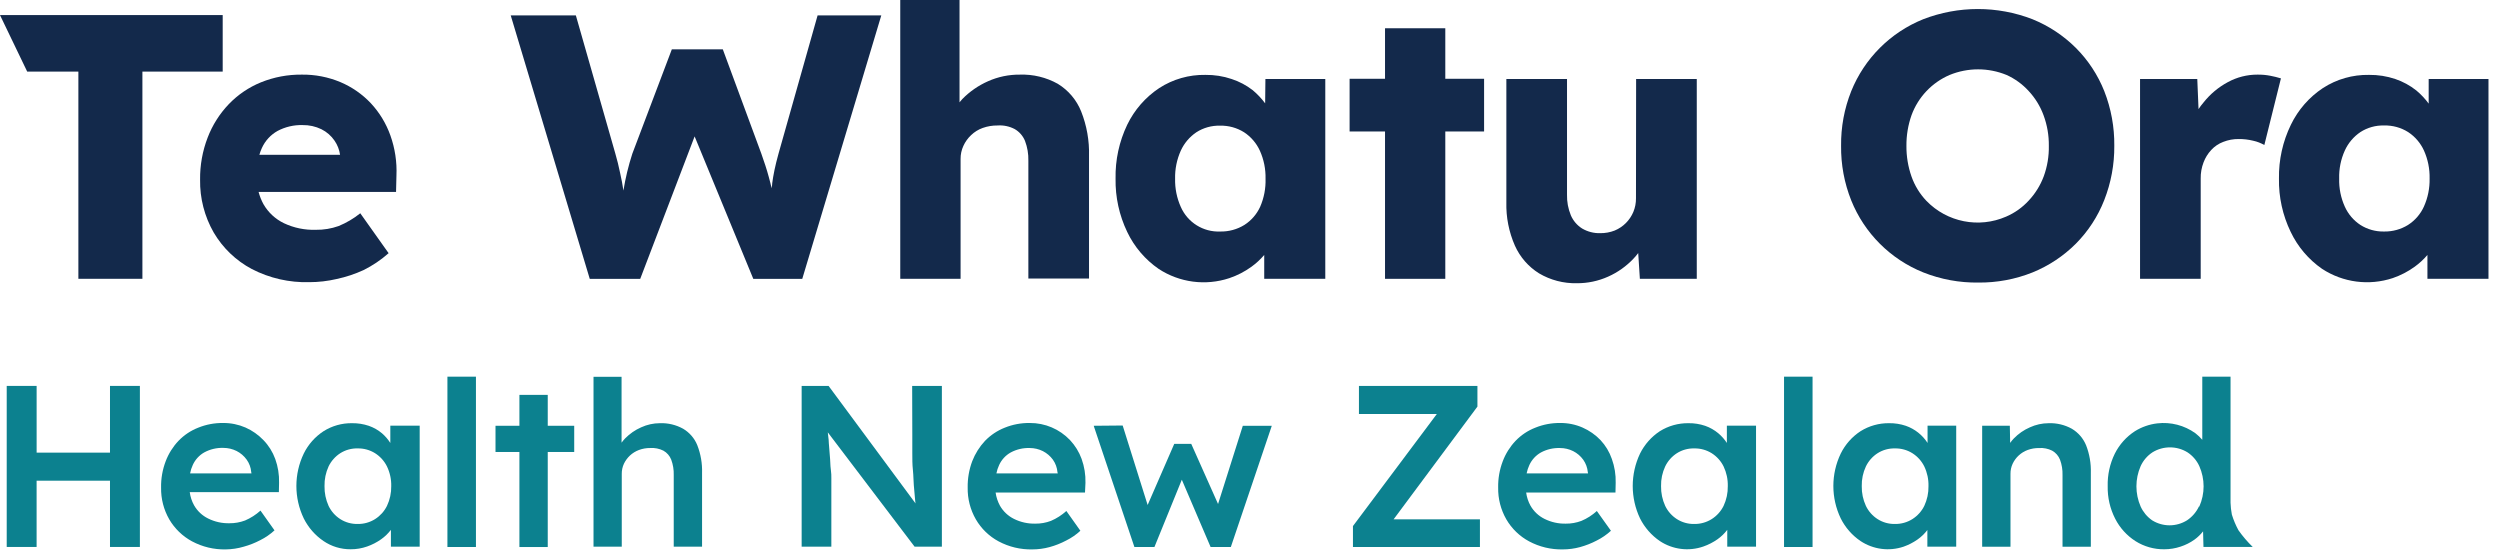
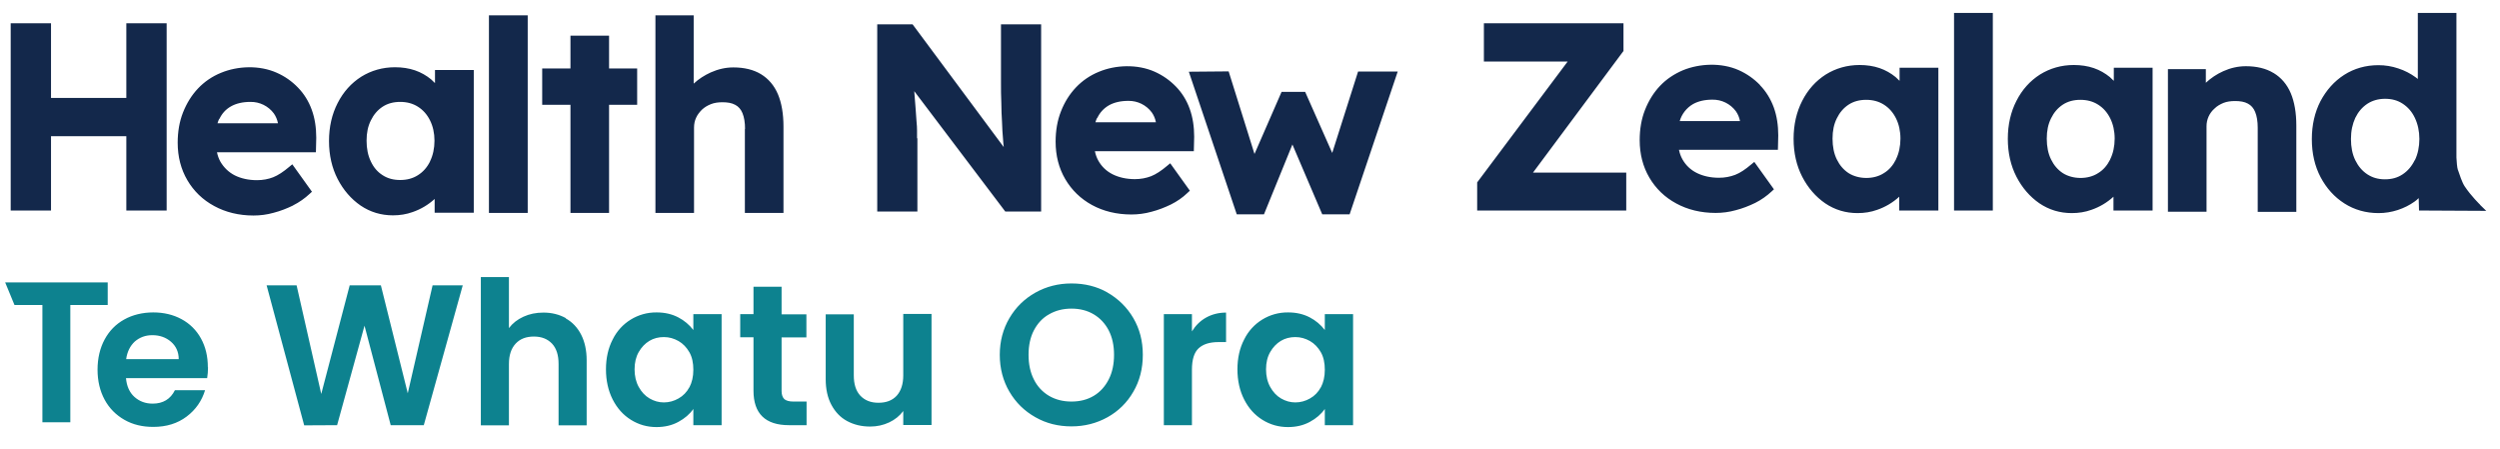
- <svg xmlns="http://www.w3.org/2000/svg" fill="none" viewBox="0 0 217 48" id="logo-light-theme">
-   <path fill="#13294B" d="M91.823 7.278a6.318 6.318 0 00-3.305-.8 6.609 6.609 0 00-2.75.571 7.18 7.18 0 00-2.24 1.55c-.064.067-.121.138-.179.209-.02.025-.04.051-.062.076V0h-5.145v24.2h5.237V13.802a2.636 2.636 0 01.245-1.143c.16-.351.388-.668.67-.932.289-.277.633-.49 1.011-.623.41-.145.841-.217 1.275-.212a2.773 2.773 0 011.492.309c.406.233.722.595.898 1.029.208.547.307 1.13.292 1.715v10.234h5.265v-10.64a9.76 9.76 0 00-.686-3.876 4.974 4.974 0 00-2.018-2.384zm-24.6 7.49c.085-.43.205-.887.36-1.458l3.384-11.972h5.529l-6.86 22.868h-4.249L60.293 11.84l-4.722 12.366h-4.38l-6.86-22.868h5.654l3.43 12.006c.155.543.292 1.08.407 1.652.122.538.219 1.052.291 1.544a21.585 21.585 0 01.772-3.196l3.43-9.062h4.425l3.34 9.045c.256.72.48 1.395.65 2.03.092.337.178.663.247.983.005-.048.013-.095.02-.142.016-.094.031-.188.031-.287.04-.332.109-.715.195-1.143z" />
-   <path fill="#13294B" fill-rule="evenodd" d="M29.552 7.129a7.827 7.827 0 012.635 1.83 8.073 8.073 0 011.698 2.795c.4 1.121.58 2.31.526 3.499l-.034 1.406H22.445c.098.37.24.728.423 1.064a4.11 4.11 0 001.778 1.652 6.026 6.026 0 002.767.572c.674.01 1.344-.1 1.978-.326a7.602 7.602 0 001.881-1.11l2.459 3.465a10.028 10.028 0 01-2.167 1.464 11.2 11.2 0 01-2.338.777c-.778.182-1.574.274-2.373.275a10.25 10.25 0 01-5.002-1.143 8.41 8.41 0 01-3.305-3.173 8.924 8.924 0 01-1.178-4.574 9.855 9.855 0 01.658-3.665 8.69 8.69 0 011.83-2.893 8.112 8.112 0 012.795-1.898 9.216 9.216 0 013.55-.669 8.416 8.416 0 013.35.652zm-6.815 5.706c-.09.193-.165.394-.223.6h7.003a2.86 2.86 0 00-.474-1.218 2.99 2.99 0 00-1.144-1 3.603 3.603 0 00-1.635-.36 4.374 4.374 0 00-2.172.508 3.219 3.219 0 00-1.355 1.47z" clip-rule="evenodd" />
-   <path fill="#13294B" d="M195.955 6.477c.369-.004.736.028 1.098.097.314.06.626.136.932.229l-1.441 5.786a3.334 3.334 0 00-.96-.372 5.105 5.105 0 00-1.264-.149 3.547 3.547 0 00-1.338.246 2.69 2.69 0 00-1.046.703c-.292.313-.519.68-.669 1.08a3.743 3.743 0 00-.246 1.402V24.2h-5.265V6.86h4.968l.109 2.607c.133-.199.278-.39.434-.572a6.776 6.776 0 012.11-1.766 5.346 5.346 0 012.578-.652zM19.33 1.31H0l2.361 4.905h4.442V24.2h5.558V6.215h6.969V1.31z" />
-   <path fill="#13294B" fill-rule="evenodd" d="M176.421 1.67a11.379 11.379 0 013.762 2.486 11.13 11.13 0 012.469 3.756c.592 1.512.887 3.123.869 4.746a12.623 12.623 0 01-.874 4.716 11.143 11.143 0 01-2.464 3.78 11.378 11.378 0 01-3.757 2.492 12.334 12.334 0 01-4.711.88 12.471 12.471 0 01-4.773-.88 11.268 11.268 0 01-6.255-6.249 12.382 12.382 0 01-.88-4.74 12.41 12.41 0 01.88-4.745 11.294 11.294 0 016.249-6.243 13.15 13.15 0 019.485 0zm-.332 15.744a6.294 6.294 0 001.309-2.11 7.326 7.326 0 00.441-2.646 7.386 7.386 0 00-.458-2.653 6.222 6.222 0 00-1.292-2.104 5.831 5.831 0 00-1.921-1.395 6.519 6.519 0 00-4.94 0 6.076 6.076 0 00-3.31 3.499 7.802 7.802 0 00-.44 2.653 7.87 7.87 0 00.44 2.664 5.92 5.92 0 001.292 2.11 6.186 6.186 0 006.918 1.372 5.717 5.717 0 001.961-1.39z" clip-rule="evenodd" />
-   <path fill="#13294B" d="M142.003 17.203c.006.41-.072.816-.229 1.195-.15.353-.365.675-.634.949-.28.285-.615.51-.984.663-.4.157-.827.234-1.257.229a2.941 2.941 0 01-1.573-.406 2.53 2.53 0 01-.977-1.144 4.428 4.428 0 01-.332-1.8V6.86h-5.265v10.703a8.786 8.786 0 00.743 3.762 5.459 5.459 0 002.092 2.401c.993.587 2.13.884 3.282.858a6.535 6.535 0 002.716-.572c.83-.369 1.578-.9 2.201-1.561.146-.154.284-.316.411-.486l.143 2.235h4.94V6.86h-5.265l-.012 10.343z" />
-   <path fill="#13294B" fill-rule="evenodd" d="M210.809 8.993V6.86H216V24.2h-5.299v-2.07c-.328.385-.7.729-1.109 1.024a7.29 7.29 0 01-1.899.984 7.12 7.12 0 01-6.134-.8 8.164 8.164 0 01-2.727-3.208 10.207 10.207 0 01-1.018-4.631 10.29 10.29 0 011.035-4.67 8.002 8.002 0 012.779-3.185A7.126 7.126 0 01205.63 6.5c.777-.01 1.55.112 2.286.36a6.078 6.078 0 011.818.99c.403.336.764.72 1.075 1.143zm-1.789 10.53a3.698 3.698 0 001.372-1.583 5.65 5.65 0 00.497-2.441 5.625 5.625 0 00-.491-2.436 3.812 3.812 0 00-1.373-1.6 3.745 3.745 0 00-2.092-.572 3.615 3.615 0 00-2.047.572 3.853 3.853 0 00-1.355 1.6 5.537 5.537 0 00-.491 2.436c-.023.84.145 1.675.491 2.441a3.736 3.736 0 001.35 1.584 3.692 3.692 0 002.046.572 3.838 3.838 0 002.093-.572z" clip-rule="evenodd" />
-   <path fill="#13294B" d="M125.452 2.453h-5.232v4.385h-3.075v4.574h3.075v12.79h5.232v-12.79h3.367V6.838h-3.367V2.453z" />
-   <path fill="#13294B" fill-rule="evenodd" d="M108.734 7.826a6.77 6.77 0 011.081 1.144l.023-2.11h5.197V24.2h-5.3v-2.07c-.328.385-.7.729-1.109 1.024a7.206 7.206 0 01-1.921.99 7.112 7.112 0 01-6.129-.801 8.141 8.141 0 01-2.733-3.208 10.29 10.29 0 01-1.012-4.63 10.365 10.365 0 011.012-4.677 8.002 8.002 0 012.779-3.184 7.139 7.139 0 014.002-1.144c.777-.01 1.55.11 2.286.36a6.069 6.069 0 011.824.966zm-.72 11.698a3.691 3.691 0 001.372-1.584 5.654 5.654 0 00.463-2.424 5.612 5.612 0 00-.492-2.435 3.802 3.802 0 00-1.372-1.601 3.75 3.75 0 00-2.092-.572 3.626 3.626 0 00-2.047.572 3.853 3.853 0 00-1.355 1.6 5.64 5.64 0 00-.492 2.436c-.019.84.149 1.674.492 2.441a3.573 3.573 0 003.43 2.139 3.838 3.838 0 002.093-.572z" clip-rule="evenodd" />
-   <path fill="#0C818F" d="M41.312 32.697h-2.476v14.78h2.476v-14.78zm15.973 4.036c.7-.025 1.394.141 2.007.48.559.33.993.834 1.235 1.435.297.765.437 1.581.412 2.401v6.404H58.48v-6.226a3.534 3.534 0 00-.217-1.327 1.532 1.532 0 00-.68-.783 2.212 2.212 0 00-1.144-.229 2.732 2.732 0 00-.983.172 2.374 2.374 0 00-.778.48 2.443 2.443 0 00-.52.709 2.023 2.023 0 00-.189.88v6.324h-2.452V32.708h2.435v5.717a3.34 3.34 0 01.32-.383c.396-.4.863-.723 1.378-.949a3.927 3.927 0 011.635-.36z" />
-   <path fill="#0C818F" fill-rule="evenodd" d="M33.88 38.448V36.95h2.549v10.502h-2.498V45.99c-.239.314-.524.59-.847.818a4.912 4.912 0 01-1.217.628 4.214 4.214 0 01-1.43.24 4.116 4.116 0 01-2.355-.714A5.145 5.145 0 0126.367 45a6.51 6.51 0 010-5.632 4.888 4.888 0 011.715-1.938c.74-.467 1.6-.709 2.475-.697a4.38 4.38 0 011.458.229c.418.145.806.366 1.144.651a3.8 3.8 0 01.72.835zm-1.322 6.609c.442-.28.798-.675 1.03-1.143a3.854 3.854 0 00.371-1.716 3.752 3.752 0 00-.371-1.715 2.859 2.859 0 00-1.03-1.143 2.755 2.755 0 00-1.515-.418 2.692 2.692 0 00-1.509.418c-.436.28-.786.676-1.012 1.143a3.905 3.905 0 00-.354 1.715c-.01.591.11 1.177.354 1.716a2.8 2.8 0 001.012 1.143c.45.287.976.434 1.51.423a2.756 2.756 0 001.515-.423z" clip-rule="evenodd" />
-   <path fill="#0C818F" d="M79.188 37.694v1.623c0 .509 0 1.006.051 1.47.03.268.04.532.051.79.008.186.015.37.03.547.034.423.068.835.108 1.23 0 .075.011.145.022.216.007.042.014.084.018.127l-7.547-10.2h-2.338v13.956h2.578v-5.958c0-.188 0-.44-.04-.691a6.347 6.347 0 01-.052-.652l-.016-.297c-.022-.353-.058-.77-.1-1.252l-.009-.103a5.37 5.37 0 00-.053-.629 14.123 14.123 0 01-.038-.343l7.535 9.925h2.367V33.497h-2.579l.012 4.197z" />
-   <path fill="#0C818F" fill-rule="evenodd" d="M23.891 39.838a5.66 5.66 0 01.332 2.07l-.017.811H16.47c.052.402.18.79.377 1.144.283.494.707.892 1.218 1.143a3.946 3.946 0 001.846.412c.465.005.926-.077 1.36-.24.491-.21.943-.5 1.339-.858l1.217 1.715a5.336 5.336 0 01-1.229.847c-.46.242-.945.434-1.446.571a5.716 5.716 0 01-1.555.235 5.928 5.928 0 01-2.927-.698 5.083 5.083 0 01-1.979-1.91 5.323 5.323 0 01-.708-2.76 6.082 6.082 0 01.4-2.288 5.3 5.3 0 011.109-1.766 4.781 4.781 0 011.715-1.144 5.563 5.563 0 012.167-.406 4.772 4.772 0 011.938.395c.585.259 1.113.63 1.555 1.092a4.575 4.575 0 011.023 1.635zM16.5 41.09h5.328l-.022-.114a2.139 2.139 0 00-.4-1.087 2.435 2.435 0 00-.87-.743 2.572 2.572 0 00-1.143-.269 3.247 3.247 0 00-1.67.395 2.39 2.39 0 00-.989 1.086 3.055 3.055 0 00-.234.732z" clip-rule="evenodd" />
-   <path fill="#0C818F" d="M3.178 39.289h6.369v-5.792h2.595v13.979H9.547v-5.752h-6.37v5.752H.583V33.497h2.596v5.792zm44.366-5.014h-2.459v2.682H43.01v2.275h2.075v8.25h2.459v-8.25h2.298v-2.275h-2.298v-2.682z" />
-   <path fill="#0C818F" fill-rule="evenodd" d="M167.312 38.448V36.95h2.487v10.502h-2.504v-1.446a3.84 3.84 0 01-.846.818 5.039 5.039 0 01-1.224.629 4.285 4.285 0 01-3.733-.492A5.149 5.149 0 01159.777 45a6.503 6.503 0 010-5.632 4.918 4.918 0 011.715-1.938 4.573 4.573 0 012.481-.697c.496-.007.989.07 1.458.229a3.691 3.691 0 011.881 1.486zm-1.315 6.609c.441-.28.797-.675 1.029-1.143a3.849 3.849 0 00.366-1.716 3.739 3.739 0 00-.366-1.715 2.858 2.858 0 00-1.029-1.143 2.76 2.76 0 00-1.521-.418 2.686 2.686 0 00-1.503.418c-.436.28-.786.676-1.012 1.143a3.818 3.818 0 00-.36 1.715 3.919 3.919 0 00.36 1.716 2.8 2.8 0 001.012 1.143 2.69 2.69 0 001.503.423 2.761 2.761 0 001.521-.423z" clip-rule="evenodd" />
-   <path fill="#0C818F" d="M179.833 37.214a3.865 3.865 0 00-2.007-.48 3.93 3.93 0 00-1.635.36 4.383 4.383 0 00-1.378.95 3.12 3.12 0 00-.331.4l-.029-1.493h-2.401v10.503h2.458V41.13a2.027 2.027 0 01.189-.88 2.334 2.334 0 011.298-1.19c.316-.116.651-.174.989-.17.394-.028.789.05 1.143.228.31.176.55.452.68.783.157.424.231.875.218 1.327v6.226h2.458V41.05a6.117 6.117 0 00-.412-2.4 2.994 2.994 0 00-1.24-1.436zm-24.979-4.517h2.476v14.78h-2.476v-14.78z" />
-   <path fill="#0C818F" fill-rule="evenodd" d="M194.297 46.024a7.371 7.371 0 01-.572-1.36 6.515 6.515 0 01-.114-1.024V32.697h-2.453v5.477a4.03 4.03 0 00-.6-.571 4.735 4.735 0 00-3.308-.854 4.72 4.72 0 00-1.935.676 4.99 4.99 0 00-1.749 1.95 6.067 6.067 0 00-.618 2.83c-.02.98.204 1.951.652 2.824a5.012 5.012 0 001.755 1.938c.75.475 1.622.722 2.51.71.478 0 .953-.077 1.407-.23a4.42 4.42 0 001.206-.606 3.75 3.75 0 00.749-.72l.034 1.355h4.277a10.17 10.17 0 01-1.241-1.452zm-3.43-2.058a2.967 2.967 0 01-1.029 1.195 2.859 2.859 0 01-3.036 0 2.95 2.95 0 01-.995-1.195 4.385 4.385 0 010-3.505c.223-.489.58-.905 1.029-1.2a2.9 2.9 0 013.036 0c.449.295.806.711 1.029 1.2a4.318 4.318 0 010 3.505h-.034zm-40.975-5.518V36.95h2.532v10.502h-2.498V45.99c-.238.314-.524.59-.846.818a5.046 5.046 0 01-1.224.628 4.287 4.287 0 01-3.785-.474A5.225 5.225 0 01142.356 45a6.56 6.56 0 010-5.632 4.982 4.982 0 011.715-1.938 4.579 4.579 0 012.482-.697c.495-.007.988.07 1.458.229.417.146.804.367 1.143.651.286.24.534.522.738.835zm-1.315 6.609c.441-.28.797-.675 1.029-1.143a3.863 3.863 0 00.366-1.716 3.751 3.751 0 00-.366-1.715 2.858 2.858 0 00-1.029-1.143 2.762 2.762 0 00-1.521-.418 2.687 2.687 0 00-1.504.418c-.436.28-.786.676-1.012 1.143a3.831 3.831 0 00-.36 1.715c-.01.592.113 1.178.36 1.716.225.467.576.863 1.012 1.143.449.286.972.434 1.504.423a2.763 2.763 0 001.521-.423z" clip-rule="evenodd" />
-   <path fill="#0C818F" d="M105.727 43.748l-2.327-5.22h-1.475l-2.31 5.306-2.167-6.9-2.515.023 3.533 10.525h1.738l2.378-5.843 2.499 5.843h1.755l3.556-10.525h-2.516l-2.149 6.791zm22.514-10.25v1.794l-7.278 9.788h7.495v2.401h-11.022v-1.818l7.283-9.73h-6.763v-2.436h10.285z" />
-   <path fill="#0C818F" fill-rule="evenodd" d="M140.241 41.908a5.675 5.675 0 00-.332-2.07 4.572 4.572 0 00-.983-1.635 4.877 4.877 0 00-1.561-1.092 4.729 4.729 0 00-1.933-.395 5.56 5.56 0 00-2.166.406 4.787 4.787 0 00-1.716 1.144 5.3 5.3 0 00-1.109 1.766 6.076 6.076 0 00-.4 2.287 5.325 5.325 0 00.709 2.762 5.05 5.05 0 001.978 1.91 5.935 5.935 0 002.922.697c.506 0 1.009-.067 1.498-.2.503-.138.99-.33 1.452-.572a5.342 5.342 0 001.229-.846l-1.224-1.715a4.66 4.66 0 01-1.337.857 3.713 3.713 0 01-1.355.24 3.93 3.93 0 01-1.847-.411 2.858 2.858 0 01-1.218-1.144 3.235 3.235 0 01-.377-1.143h7.752l.018-.846zm-2.396-.818h-5.334a3.32 3.32 0 01.24-.732 2.408 2.408 0 011.006-1.086 3.263 3.263 0 011.653-.383c.396 0 .788.092 1.143.269.345.175.642.43.869.743a2.2 2.2 0 01.4 1.086l.023.103zm-43.96-1.252a5.66 5.66 0 01.333 2.07l-.04.846h-7.759c.056.4.184.788.378 1.143.283.494.707.892 1.217 1.144a3.95 3.95 0 001.853.411 3.71 3.71 0 001.355-.24c.49-.21.942-.5 1.338-.858l1.217 1.716c-.367.34-.78.624-1.229.846-.46.244-.944.435-1.446.572-.488.133-.992.2-1.498.2a5.94 5.94 0 01-2.927-.698 5.032 5.032 0 01-1.973-1.91 5.322 5.322 0 01-.709-2.76 6.202 6.202 0 01.395-2.288 5.482 5.482 0 011.109-1.766 4.881 4.881 0 011.715-1.144 5.58 5.58 0 012.167-.406 4.776 4.776 0 013.499 1.487 4.769 4.769 0 011.006 1.635zm-7.397 1.252h5.328l-.028-.103a2.19 2.19 0 00-.395-1.086 2.482 2.482 0 00-.869-.743 2.578 2.578 0 00-1.143-.27 3.247 3.247 0 00-1.647.384 2.378 2.378 0 00-1.006 1.086c-.11.233-.191.479-.24.732z" clip-rule="evenodd" />
+ <svg xmlns="http://www.w3.org/2000/svg" viewBox="0 0 145 26" id="logo-light-theme">
+   <path d="M66.83 6.53c-.15-.21-.34-.37-.58-.49-.23-.12-.5-.18-.78-.18-.45 0-.83.09-1.13.26-.29.17-.52.41-.67.73-.04.08-.07.16-.1.26h3.51c-.04-.21-.12-.4-.24-.57Zm33.31-.57a1.69 1.69 0 0 0-.78-.18c-.45 0-.83.09-1.13.26-.3.17-.52.41-.67.73-.04.08-.07.16-.1.26h3.51c-.04-.21-.12-.4-.24-.57-.15-.21-.35-.37-.58-.49Zm-84.24.63c-.15-.21-.35-.37-.58-.49-.23-.12-.5-.18-.78-.18-.45 0-.83.09-1.13.26-.3.17-.52.41-.67.73-.04.08-.07.16-.1.26h3.51c-.04-.21-.12-.4-.24-.57Zm8.35-.38c-.3-.19-.64-.28-1.03-.28s-.73.09-1.02.28c-.29.19-.52.45-.68.79-.16.34-.25.74-.25 1.18s.08.86.25 1.21c.16.34.39.6.68.79.29.19.63.28 1.02.28s.73-.09 1.03-.28.53-.45.7-.79c.17-.35.26-.75.26-1.2s-.09-.84-.26-1.18c-.17-.34-.4-.6-.7-.79Zm97.49-.13c-.29-.19-.64-.28-1.03-.28s-.73.09-1.02.28c-.29.19-.52.45-.68.79-.17.34-.25.74-.25 1.18s.08.86.25 1.21c.16.34.39.6.68.79.57.37 1.46.38 2.05 0 .3-.19.53-.46.7-.79.17-.35.26-.75.26-1.2s-.09-.84-.26-1.18c-.17-.34-.4-.6-.7-.79Zm17.67-.06c-.3-.19-.63-.29-1.03-.29s-.73.1-1.03.29c-.3.2-.53.46-.7.82-.17.35-.25.76-.25 1.22s.09.88.25 1.23c.17.35.4.62.7.82.29.2.64.29 1.02.29s.73-.1 1.03-.29c.3-.2.53-.47.7-.82.17-.35.26-.76.26-1.23s-.09-.87-.26-1.22-.4-.62-.7-.82Zm-30.09.06c-.29-.19-.64-.28-1.03-.28s-.73.09-1.02.28c-.29.19-.52.46-.68.79-.17.34-.25.74-.25 1.18s.08.86.25 1.21c.16.34.39.6.68.79.58.37 1.46.37 2.05 0 .3-.19.53-.46.7-.79.17-.35.26-.75.26-1.2s-.09-.84-.26-1.18c-.17-.34-.4-.6-.7-.79Z" style="fill:none" />
+   <path d="M43.22 7.47v4.88h2.24V7.34c0-.74-.11-1.37-.32-1.87-.22-.52-.56-.91-.99-1.17-.43-.26-.97-.39-1.6-.39-.45 0-.88.1-1.31.29-.37.17-.7.38-.99.65V.89h-2.22v11.46h2.24V7.4c0-.21.04-.4.12-.57.08-.18.2-.33.34-.47.15-.14.32-.24.52-.32.2-.08.43-.11.67-.11.29 0 .54.04.74.15.19.1.33.26.42.48.1.24.15.55.15.92ZM33.1 12.35h2.24V6.08h1.63V3.97h-1.63v-1.9H33.1v1.9h-1.64v2.11h1.64v6.27zm-7.87-7.54c-.07-.07-.15-.14-.22-.21-.27-.22-.58-.4-.93-.52-.35-.12-.74-.18-1.16-.18-.72 0-1.38.19-1.96.55-.58.37-1.04.88-1.37 1.53-.33.64-.5 1.38-.5 2.2s.17 1.56.5 2.2c.33.64.78 1.16 1.33 1.54.56.38 1.19.57 1.88.57.4 0 .78-.06 1.14-.19a3.652 3.652 0 0 0 1.28-.76v.8h2.27V4.06h-2.25v.75Zm-.28 4.56c-.17.34-.4.6-.7.79s-.64.28-1.03.28-.73-.09-1.02-.28c-.3-.19-.52-.45-.68-.79-.17-.35-.25-.75-.25-1.21s.08-.84.25-1.18c.16-.33.39-.6.68-.79.29-.19.63-.28 1.02-.28s.73.09 1.03.28c.3.19.53.45.7.79.17.34.26.74.26 1.18s-.09.86-.26 1.2ZM28.37.89h2.25v11.46h-2.25zM2.96 7.9h4.37v4.31h2.34V1.35H7.33v4.33H2.96V1.35H.62v10.86h2.34V7.9zM113.38.75h2.25v11.46h-2.25zm30.53 11.13s-.52-.5-.9-1.07c-.15-.22-.31-.71-.38-.92l-.02-.05c-.04-.11-.07-.48-.08-.7V.75h-2.24v3.83l-.13-.1c-.29-.21-.63-.39-1-.51a3.57 3.57 0 0 0-1.16-.19c-.73 0-1.4.19-1.98.56-.58.37-1.04.89-1.38 1.53-.33.64-.5 1.38-.5 2.2s.17 1.57.51 2.21c.34.64.8 1.15 1.38 1.52.58.37 1.25.56 1.98.56.38 0 .75-.06 1.12-.18.36-.12.68-.28.96-.48.09-.06.17-.13.25-.21l.02.72 3.9.02-.36-.35Zm-3.8-2.59c-.17.35-.4.62-.7.82-.3.2-.63.29-1.03.29s-.73-.1-1.02-.29c-.3-.2-.53-.47-.7-.82-.17-.35-.25-.76-.25-1.23s.09-.87.25-1.22c.17-.35.4-.62.7-.82.29-.19.64-.29 1.03-.29s.73.09 1.03.29c.3.2.53.46.7.82.17.36.26.77.26 1.22s-.09.88-.26 1.23Zm-123.1 2.62c.36-.18.68-.41.96-.67l.13-.12-1.14-1.59-.17.14c-.34.29-.66.5-.94.61-.28.11-.6.17-.94.17-.49 0-.93-.1-1.29-.28-.35-.18-.63-.45-.83-.79a1.86 1.86 0 0 1-.2-.55h5.74l.02-.84c0-.58-.08-1.13-.26-1.62-.18-.5-.45-.93-.8-1.29a3.84 3.84 0 0 0-1.23-.86c-1.01-.45-2.26-.4-3.23 0-.52.21-.97.52-1.34.91-.37.39-.66.86-.87 1.39-.21.53-.31 1.12-.31 1.76 0 .81.19 1.54.56 2.17.37.63.89 1.14 1.56 1.5.66.36 1.43.55 2.28.55.39 0 .78-.05 1.17-.16.39-.1.77-.25 1.12-.42ZM12.73 6.9c.15-.32.37-.56.67-.73.3-.17.68-.26 1.13-.26a1.66 1.66 0 0 1 1.36.67c.12.17.2.37.24.57h-3.51c.03-.1.06-.18.1-.26Zm40.48 1.12v-.45c0-.16-.01-.33-.03-.52l-.05-.71c-.02-.29-.05-.62-.08-1.02v-.03l5.28 6.98h2.08V1.41h-2.33v3.34c0 .43 0 .84.02 1.22 0 .38.02.75.04 1.1.01.35.03.69.06 1.01.01.15.02.31.04.45l-5.29-7.12H50.9v10.86h2.33V8.02Zm48.91-3.09c-.35-.36-.76-.65-1.23-.86-1.01-.45-2.27-.39-3.23 0-.52.22-.97.52-1.34.91-.37.39-.66.86-.87 1.39-.21.53-.31 1.12-.31 1.76 0 .81.19 1.54.56 2.17.37.63.89 1.14 1.56 1.5.66.36 1.43.55 2.29.55.38 0 .78-.05 1.17-.16.39-.1.77-.25 1.12-.42.36-.18.68-.41.96-.67l.13-.12-1.14-1.59-.17.14c-.34.29-.65.5-.94.61-.29.11-.6.17-.94.17-.49 0-.93-.1-1.29-.28-.36-.18-.64-.45-.83-.79a1.86 1.86 0 0 1-.2-.55h5.74l.02-.84c0-.58-.08-1.12-.26-1.62-.18-.49-.45-.93-.8-1.29Zm-4.66 2.1a1.691 1.691 0 0 1 .77-.99c.3-.17.68-.26 1.13-.26a1.66 1.66 0 0 1 1.36.67c.12.17.2.36.24.57h-3.51Zm25.18-2.35c-.07-.07-.15-.14-.22-.21-.27-.22-.58-.4-.93-.52-.35-.12-.74-.18-1.16-.18-.72 0-1.38.19-1.96.55-.58.37-1.04.88-1.37 1.53-.33.64-.5 1.38-.5 2.2s.17 1.56.5 2.2c.33.64.78 1.16 1.33 1.54.56.38 1.19.57 1.88.57.4 0 .78-.06 1.14-.19a3.652 3.652 0 0 0 1.28-.76v.8h2.27V3.93h-2.25v.75Zm-.2 4.57c-.17.34-.4.61-.7.79-.58.38-1.47.37-2.05 0-.29-.19-.52-.46-.68-.79-.17-.34-.25-.75-.25-1.21s.08-.84.25-1.18c.16-.33.39-.6.68-.79.29-.19.63-.28 1.02-.28s.73.09 1.03.28c.3.19.53.45.7.79.17.34.26.74.26 1.18s-.09.86-.26 1.2Zm-12.23-4.57c-.07-.07-.15-.14-.22-.21-.27-.22-.58-.4-.93-.52-.35-.12-.74-.18-1.16-.18-.72 0-1.38.19-1.96.55-.58.37-1.04.88-1.37 1.53-.33.64-.5 1.38-.5 2.2s.17 1.56.5 2.2c.33.64.78 1.16 1.33 1.54.56.38 1.19.57 1.88.57.4 0 .78-.06 1.14-.19a3.652 3.652 0 0 0 1.28-.76v.8h2.27V3.93h-2.25v.75Zm-.2 4.57c-.17.34-.4.61-.7.79-.58.38-1.47.37-2.05 0-.29-.19-.52-.46-.68-.79-.17-.34-.25-.75-.25-1.21s.08-.84.25-1.18c.16-.33.39-.6.68-.79.29-.19.63-.28 1.02-.28s.73.09 1.03.28c.3.19.53.45.7.79.17.34.26.74.26 1.18s-.09.86-.26 1.2ZM94.16 3.01l.04-.05V1.35h-8.1v2.22h4.86l-5.25 7.01v1.63h8.65v-2.2h-5.41l5.21-7zm37.75 1.22c-.43-.26-.97-.39-1.6-.39-.45 0-.89.1-1.31.29-.38.17-.72.4-1.01.67v-.79h-2.2v8.27h2.24V7.33a1.355 1.355 0 0 1 .47-1.04c.14-.14.32-.24.51-.32.2-.08.43-.11.68-.11.29 0 .54.04.74.15.19.1.33.26.42.48.1.24.15.55.15.92v4.88h2.24V7.28c0-.74-.11-1.37-.32-1.87-.22-.52-.56-.91-.99-1.17ZM77.3 8.87l-1.57-3.54h-1.37l-1.57 3.6-1.5-4.79-2.31.02 2.78 8.27h1.58l1.65-4.05 1.73 4.05h1.59l2.79-8.28h-2.3l-1.5 4.72zm-8.39 2.31.13-.12-1.14-1.59-.17.14c-.34.29-.66.5-.94.61-.29.11-.6.17-.94.17-.49 0-.93-.1-1.29-.28-.36-.18-.64-.45-.83-.79a1.86 1.86 0 0 1-.2-.55h5.74l.02-.84c0-.58-.08-1.12-.26-1.62s-.45-.93-.8-1.29c-.35-.36-.76-.65-1.23-.86-1.01-.45-2.27-.4-3.23 0-.52.21-.97.52-1.34.91-.37.39-.66.85-.87 1.39-.21.53-.31 1.12-.31 1.76 0 .81.19 1.54.56 2.17.37.63.89 1.14 1.55 1.5.66.36 1.43.55 2.29.55.38 0 .78-.05 1.17-.16.39-.1.77-.25 1.12-.42.36-.18.68-.4.96-.67Zm-5.24-4.34c.15-.32.38-.56.67-.73.3-.17.68-.26 1.13-.26a1.66 1.66 0 0 1 1.36.67c.12.17.2.36.24.57h-3.51c.03-.1.06-.18.1-.26Z" style="fill:#13284b" />
+   <path d="M6.25 16.38H.3l.54 1.31h1.62v6.8h1.62v-6.8h2.17v-1.31zm5.81 4.92c0-.63-.13-1.18-.4-1.67a2.77 2.77 0 0 0-1.13-1.12c-.48-.26-1.03-.39-1.64-.39s-1.2.14-1.68.41c-.49.27-.87.66-1.14 1.16-.27.5-.41 1.09-.41 1.75s.14 1.24.41 1.74.66.89 1.15 1.17c.49.28 1.05.41 1.67.41.77 0 1.41-.2 1.94-.6.53-.4.88-.91 1.07-1.53h-1.75c-.26.52-.69.78-1.29.78-.42 0-.77-.13-1.06-.39-.29-.26-.45-.63-.49-1.09h4.71c.03-.19.05-.4.05-.63Zm-4.74-.47c.06-.43.23-.77.5-1.02.28-.24.61-.37 1.02-.37.43 0 .79.13 1.08.38.29.25.45.59.45 1.01H7.31Zm16.34 1.98-1.56-6.26h-1.81l-1.65 6.3-1.43-6.3h-1.74l2.18 8.12 1.91-.01 1.59-5.77 1.52 5.77h1.92l2.26-8.11H25.1l-1.44 6.26zm9.17-4.36c-.38-.21-.81-.32-1.3-.32-.43 0-.81.08-1.16.24-.35.16-.63.38-.84.66v-2.96H27.9v8.6h1.63v-3.56c0-.51.13-.9.39-1.18.26-.28.61-.41 1.06-.41s.79.14 1.05.41c.26.28.38.67.38 1.18v3.56h1.63V20.9c0-.58-.11-1.08-.32-1.49-.21-.41-.51-.73-.89-.94Zm7.4.69a2.61 2.61 0 0 0-.87-.73c-.36-.19-.78-.29-1.26-.29a2.803 2.803 0 0 0-2.55 1.57c-.26.5-.39 1.08-.39 1.73s.13 1.24.39 1.75.61.9 1.06 1.18c.45.28.94.42 1.48.42.48 0 .9-.1 1.27-.3.37-.2.66-.45.87-.75v.94h1.64v-6.44h-1.64v.92ZM40 22.46c-.15.28-.36.5-.63.65-.26.15-.55.23-.85.23s-.57-.08-.83-.23c-.26-.15-.47-.38-.63-.67s-.24-.63-.24-1.02.08-.72.24-1c.16-.28.37-.5.62-.65s.53-.22.84-.22.58.08.85.23c.26.15.47.37.63.65.16.28.23.62.23 1.02s-.08.73-.23 1.02Zm5.36-5.83h-1.64v1.59h-.77v1.34h.77v3.1c0 1.33.69 2 2.06 2h1.02v-1.37h-.76c-.25 0-.42-.05-.53-.14-.1-.1-.16-.25-.16-.47v-3.11h1.44v-1.34h-1.44v-1.59Zm7.05 5.14c0 .51-.13.9-.38 1.18-.26.28-.61.41-1.06.41s-.79-.14-1.05-.41c-.26-.28-.38-.67-.38-1.18v-3.54h-1.63V22c0 .57.11 1.07.33 1.48.22.41.52.73.91.94.39.21.83.32 1.34.32.39 0 .76-.08 1.1-.24.34-.16.61-.38.82-.66v.81h1.64v-6.44h-1.64v3.54Zm11.86-4.8c-.63-.36-1.33-.53-2.1-.53s-1.46.18-2.09.53c-.64.36-1.14.85-1.51 1.48-.37.63-.56 1.34-.56 2.13s.19 1.51.56 2.14.87 1.12 1.51 1.48c.63.36 1.33.53 2.09.53s1.46-.18 2.09-.53a3.88 3.88 0 0 0 1.5-1.48c.37-.63.55-1.35.55-2.14s-.18-1.5-.55-2.13a4.02 4.02 0 0 0-1.5-1.48Zm.06 5.04c-.21.41-.5.73-.87.95-.37.22-.8.33-1.29.33s-.92-.11-1.3-.33a2.25 2.25 0 0 1-.88-.95c-.21-.41-.31-.89-.31-1.43s.1-1.02.31-1.42.5-.72.88-.93c.38-.22.81-.33 1.3-.33s.92.11 1.29.33c.37.22.66.53.87.93.21.41.31.88.31 1.42s-.1 1.02-.31 1.43Zm4.83-2.79v-1h-1.63v6.44h1.63v-3.21c0-.6.13-1.01.39-1.25s.64-.36 1.16-.36h.43v-1.71c-.43 0-.82.1-1.16.29-.34.19-.61.46-.82.8Zm7.71-.08a2.61 2.61 0 0 0-.87-.73c-.36-.19-.78-.29-1.26-.29a2.803 2.803 0 0 0-2.55 1.57c-.26.5-.39 1.08-.39 1.73s.13 1.24.39 1.75.61.9 1.06 1.18c.45.28.94.42 1.48.42.48 0 .9-.1 1.27-.3.37-.2.66-.45.87-.75v.94h1.64v-6.44h-1.64v.92Zm-.23 3.32c-.15.28-.36.5-.63.65-.26.15-.55.23-.85.23s-.57-.08-.83-.23c-.26-.15-.47-.38-.63-.67-.16-.29-.24-.63-.24-1.02s.08-.72.24-1c.16-.28.37-.5.62-.65s.53-.22.84-.22.58.08.85.23c.26.15.47.37.63.65.16.28.23.62.23 1.02s-.08.73-.23 1.02Z" style="fill:#0d828f" />
</svg>
